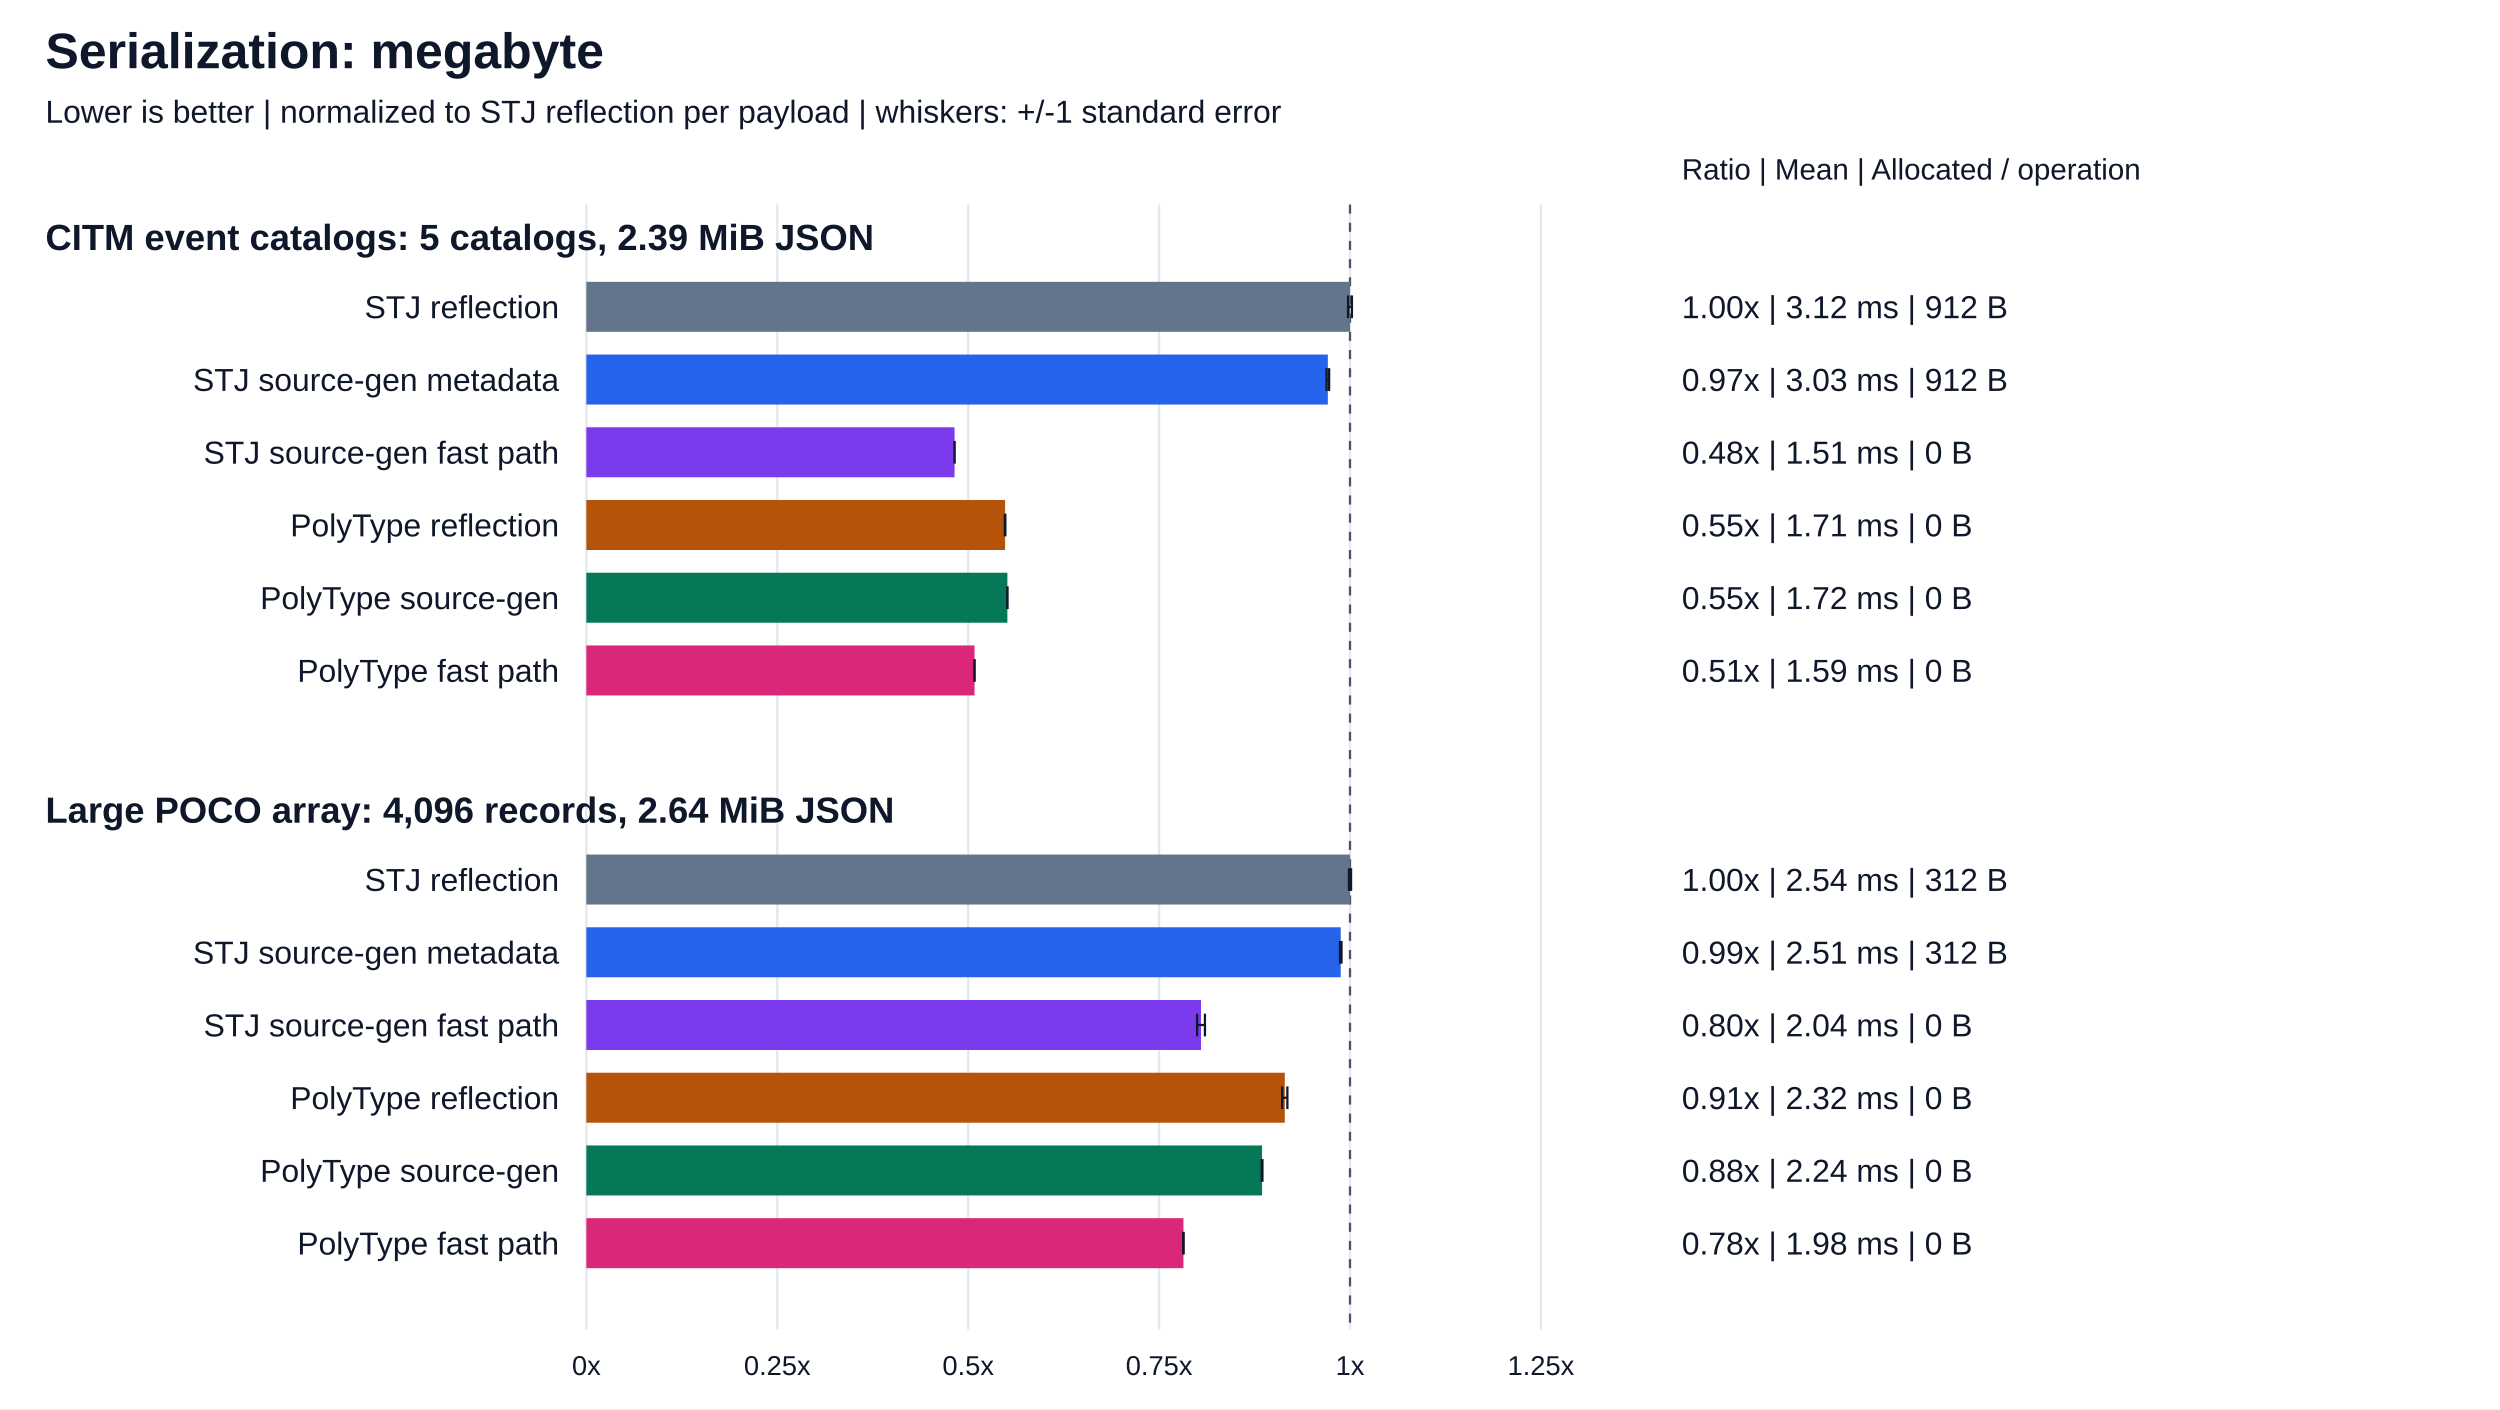
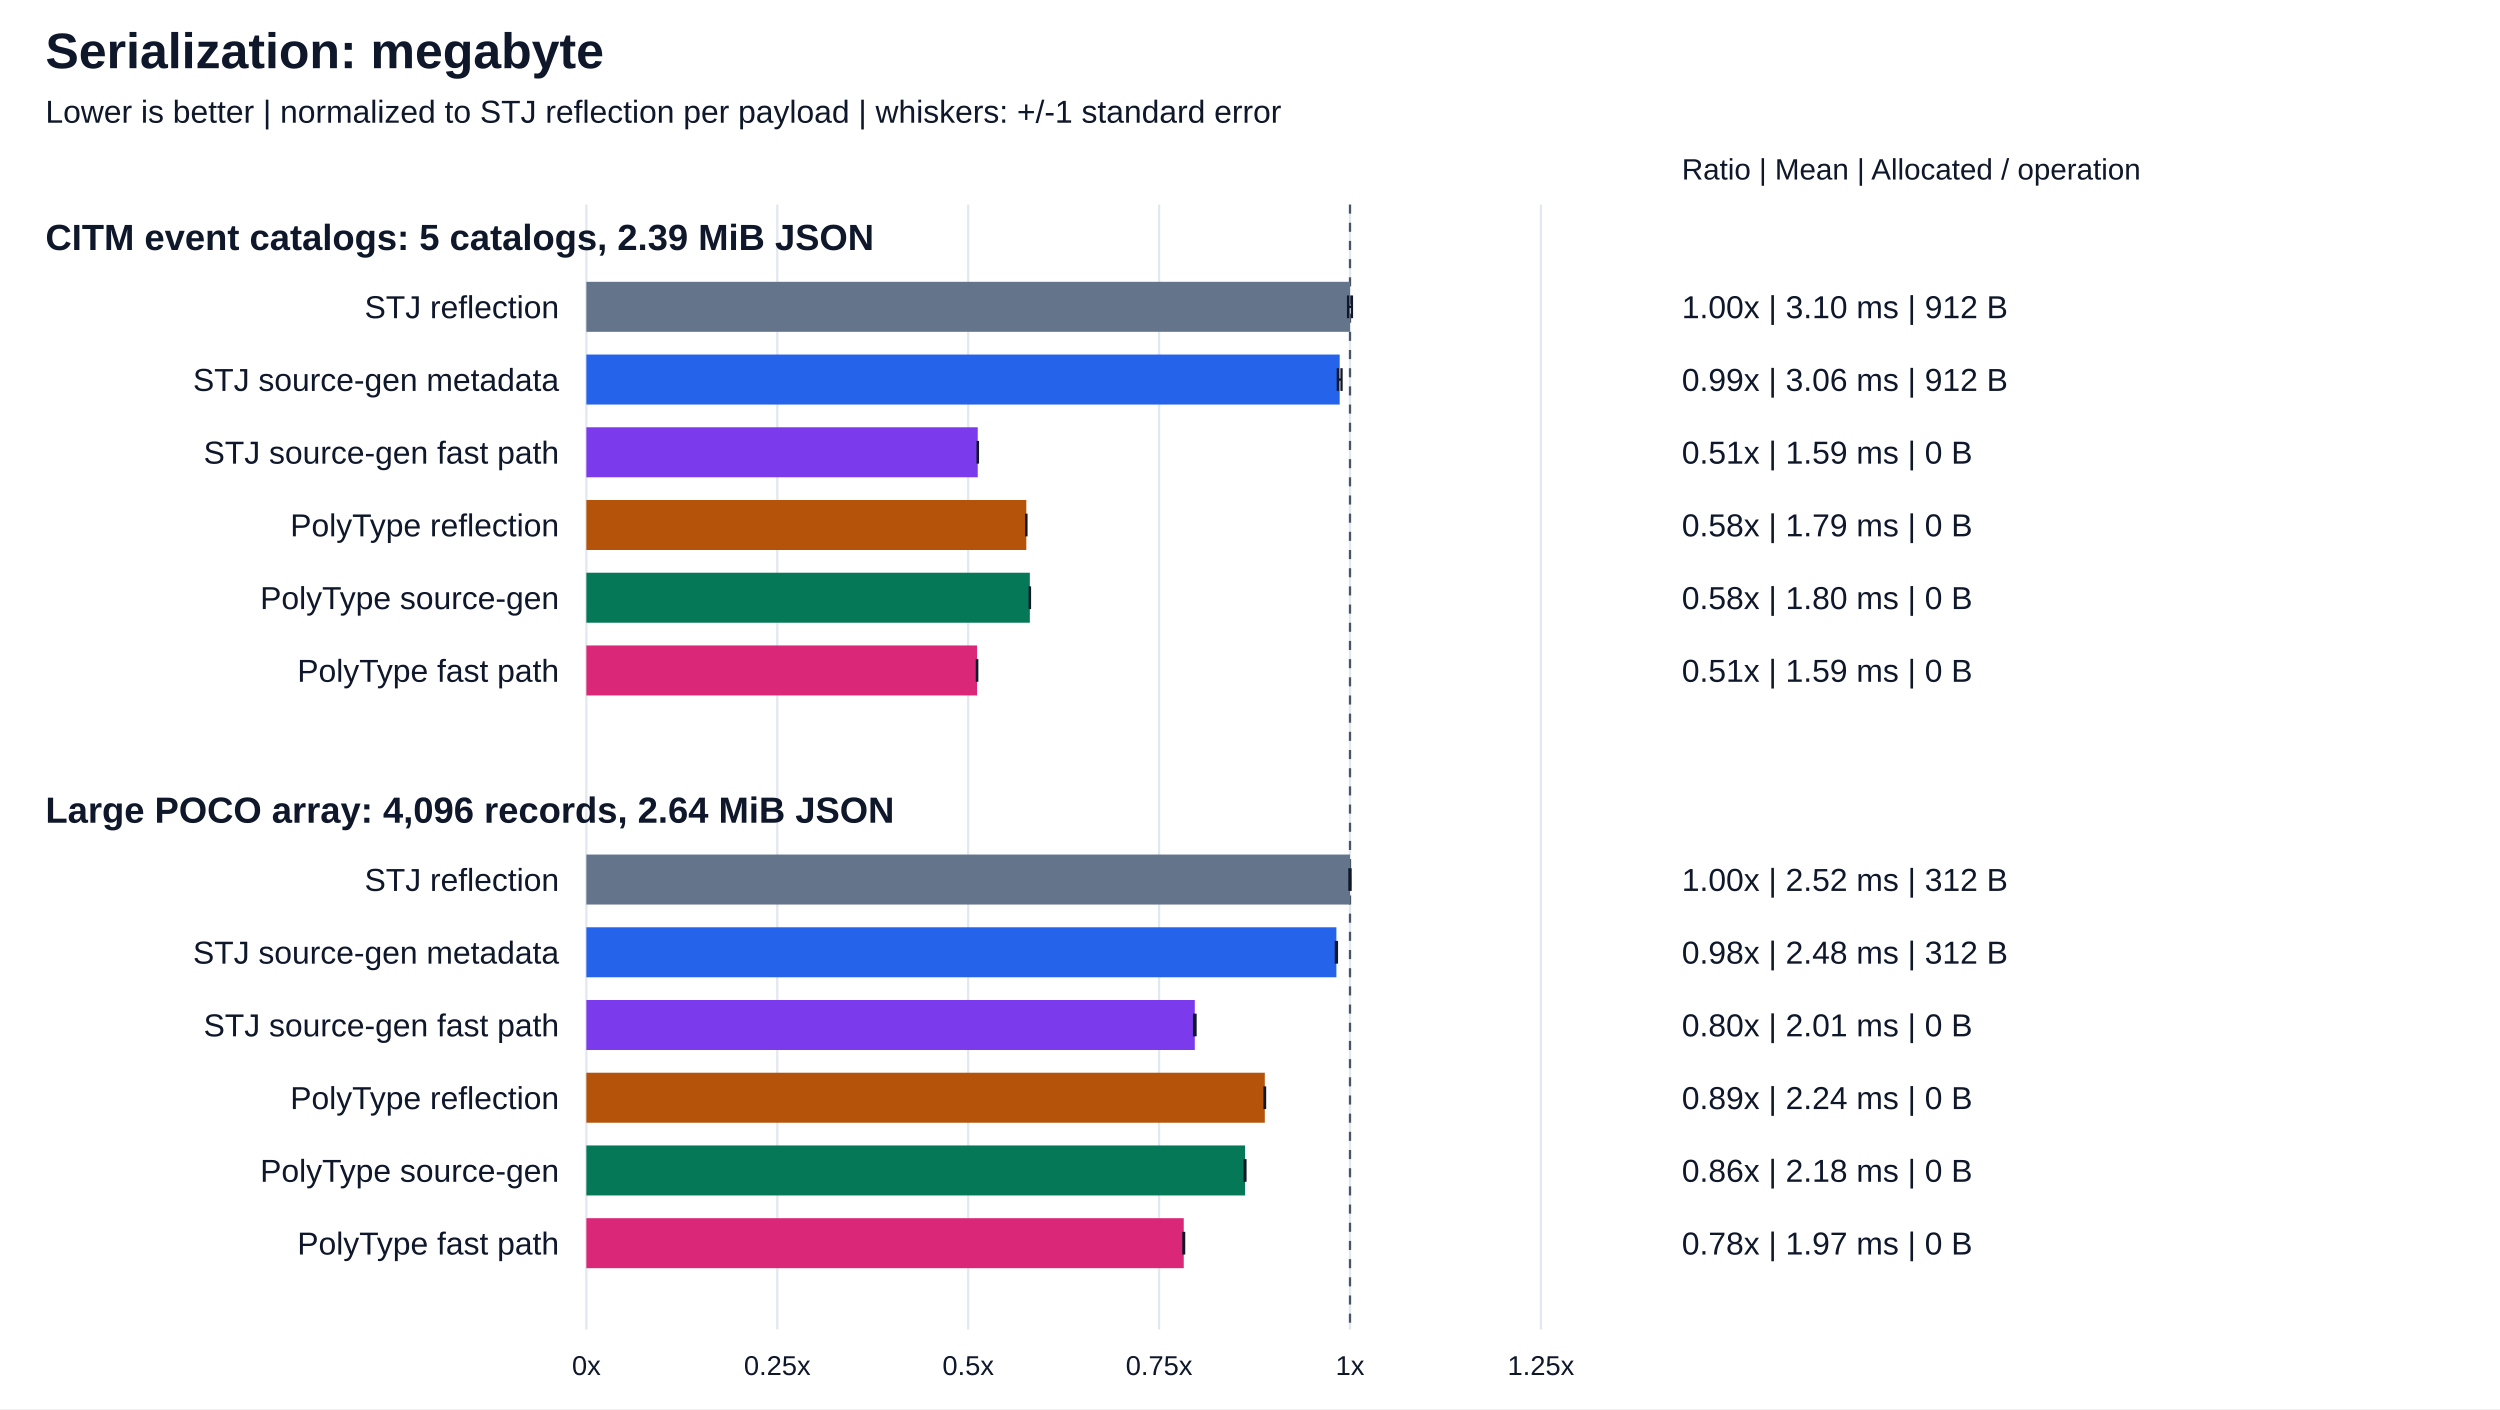
<svg xmlns="http://www.w3.org/2000/svg" width="1100" height="620" viewBox="0 0 1100 620" role="img" aria-labelledby="title desc">
  <rect width="100%" height="100%" fill="#ffffff" />
  <g font-family="Arial, sans-serif" font-size="14" fill="#0f172a">
    <text x="20" y="30" font-size="22" font-weight="bold">Serialization: megabyte</text>
    <text x="20" y="54">Lower is better | normalized to STJ reflection per payload | whiskers: +/-1 standard error</text>
    <text x="740" y="79" font-size="13">Ratio | Mean | Allocated / operation</text>
    <line x1="258.00" y1="90" x2="258.00" y2="585" stroke="#e2e8f0" />
    <text x="258.00" y="605" text-anchor="middle" font-size="12">0x</text>
    <line x1="342.00" y1="90" x2="342.00" y2="585" stroke="#e2e8f0" />
    <text x="342.00" y="605" text-anchor="middle" font-size="12">0.25x</text>
    <line x1="426.00" y1="90" x2="426.00" y2="585" stroke="#e2e8f0" />
    <text x="426.00" y="605" text-anchor="middle" font-size="12">0.5x</text>
    <line x1="510.00" y1="90" x2="510.00" y2="585" stroke="#e2e8f0" />
    <text x="510.00" y="605" text-anchor="middle" font-size="12">0.75x</text>
    <line x1="594.00" y1="90" x2="594.00" y2="585" stroke="#e2e8f0" />
    <text x="594.00" y="605" text-anchor="middle" font-size="12">1x</text>
    <line x1="678.00" y1="90" x2="678.00" y2="585" stroke="#e2e8f0" />
    <text x="678.00" y="605" text-anchor="middle" font-size="12">1.25x</text>
    <line x1="594.00" y1="90" x2="594.00" y2="585" stroke="#475569" stroke-dasharray="4 4" />
    <text x="20" y="110" font-weight="bold" font-size="16">CITM event catalogs: 5 catalogs, 2.39 MiB JSON</text>
    <text x="246" y="140" text-anchor="end">STJ reflection</text>
    <rect x="258" y="124" width="336.00" height="22" fill="#64748b" />
    <path d="M 593.15 135 H 594.85 M 593.15 130 V 140 M 594.85 130 V 140" stroke="#0f172a" fill="none" />
-     <text x="740" y="140">1.00x | 3.12 ms | 912 B</text>
+     <text x="740" y="140">1.00x | 3.10 ms | 912 B</text>
    <text x="246" y="172" text-anchor="end">STJ source-gen metadata</text>
-     <rect x="258" y="156" width="326.25" height="22" fill="#2563eb" />
-     <path d="M 583.68 167 H 584.82 M 583.68 162 V 172 M 584.82 162 V 172" stroke="#0f172a" fill="none" />
-     <text x="740" y="172">0.97x | 3.03 ms | 912 B</text>
+     <rect x="258" y="156" width="331.46" height="22" fill="#2563eb" />
+     <path d="M 588.65 167 H 590.27 M 588.65 162 V 172 M 590.27 162 V 172" stroke="#0f172a" fill="none" />
+     <text x="740" y="172">0.99x | 3.06 ms | 912 B</text>
    <text x="246" y="204" text-anchor="end">STJ source-gen fast path</text>
-     <rect x="258" y="188" width="162.01" height="22" fill="#7c3aed" />
-     <path d="M 419.96 199 H 420.05 M 419.96 194 V 204 M 420.05 194 V 204" stroke="#0f172a" fill="none" />
-     <text x="740" y="204">0.48x | 1.51 ms | 0 B</text>
+     <rect x="258" y="188" width="172.21" height="22" fill="#7c3aed" />
+     <path d="M 430.15 199 H 430.28 M 430.15 194 V 204 M 430.28 194 V 204" stroke="#0f172a" fill="none" />
+     <text x="740" y="204">0.51x | 1.59 ms | 0 B</text>
    <text x="246" y="236" text-anchor="end">PolyType reflection</text>
-     <rect x="258" y="220" width="184.24" height="22" fill="#b45309" />
-     <path d="M 442.12 231 H 442.35 M 442.12 226 V 236 M 442.35 226 V 236" stroke="#0f172a" fill="none" />
-     <text x="740" y="236">0.55x | 1.71 ms | 0 B</text>
+     <rect x="258" y="220" width="193.58" height="22" fill="#b45309" />
+     <path d="M 451.54 231 H 451.63 M 451.54 226 V 236 M 451.63 226 V 236" stroke="#0f172a" fill="none" />
+     <text x="740" y="236">0.58x | 1.79 ms | 0 B</text>
    <text x="246" y="268" text-anchor="end">PolyType source-gen</text>
-     <rect x="258" y="252" width="185.25" height="22" fill="#047857" />
-     <path d="M 443.18 263 H 443.31 M 443.18 258 V 268 M 443.31 258 V 268" stroke="#0f172a" fill="none" />
-     <text x="740" y="268">0.55x | 1.72 ms | 0 B</text>
+     <rect x="258" y="252" width="195.13" height="22" fill="#047857" />
+     <path d="M 453.09 263 H 453.18 M 453.09 258 V 268 M 453.18 258 V 268" stroke="#0f172a" fill="none" />
+     <text x="740" y="268">0.58x | 1.80 ms | 0 B</text>
    <text x="246" y="300" text-anchor="end">PolyType fast path</text>
-     <rect x="258" y="284" width="170.79" height="22" fill="#db2777" />
-     <path d="M 428.73 295 H 428.85 M 428.73 290 V 300 M 428.85 290 V 300" stroke="#0f172a" fill="none" />
+     <rect x="258" y="284" width="171.91" height="22" fill="#db2777" />
+     <path d="M 429.83 295 H 429.98 M 429.83 290 V 300 M 429.98 290 V 300" stroke="#0f172a" fill="none" />
    <text x="740" y="300">0.51x | 1.59 ms | 0 B</text>
    <text x="20" y="362" font-weight="bold" font-size="16">Large POCO array: 4,096 records, 2.64 MiB JSON</text>
    <text x="246" y="392" text-anchor="end">STJ reflection</text>
    <rect x="258" y="376" width="336.00" height="22" fill="#64748b" />
-     <path d="M 593.53 387 H 594.47 M 593.53 382 V 392 M 594.47 382 V 392" stroke="#0f172a" fill="none" />
-     <text x="740" y="392">1.00x | 2.54 ms | 312 B</text>
+     <path d="M 593.76 387 H 594.24 M 593.76 382 V 392 M 594.24 382 V 392" stroke="#0f172a" fill="none" />
+     <text x="740" y="392">1.00x | 2.52 ms | 312 B</text>
    <text x="246" y="424" text-anchor="end">STJ source-gen metadata</text>
-     <rect x="258" y="408" width="331.92" height="22" fill="#2563eb" />
-     <path d="M 589.58 419 H 590.26 M 589.58 414 V 424 M 590.26 414 V 424" stroke="#0f172a" fill="none" />
-     <text x="740" y="424">0.99x | 2.51 ms | 312 B</text>
+     <rect x="258" y="408" width="330.01" height="22" fill="#2563eb" />
+     <path d="M 587.78 419 H 588.25 M 587.78 414 V 424 M 588.25 414 V 424" stroke="#0f172a" fill="none" />
+     <text x="740" y="424">0.98x | 2.48 ms | 312 B</text>
    <text x="246" y="456" text-anchor="end">STJ source-gen fast path</text>
-     <rect x="258" y="440" width="270.45" height="22" fill="#7c3aed" />
-     <path d="M 526.73 451 H 530.17 M 526.73 446 V 456 M 530.17 446 V 456" stroke="#0f172a" fill="none" />
-     <text x="740" y="456">0.80x | 2.04 ms | 0 B</text>
+     <rect x="258" y="440" width="267.71" height="22" fill="#7c3aed" />
+     <path d="M 525.39 451 H 526.03 M 525.39 446 V 456 M 526.03 446 V 456" stroke="#0f172a" fill="none" />
+     <text x="740" y="456">0.80x | 2.01 ms | 0 B</text>
    <text x="246" y="488" text-anchor="end">PolyType reflection</text>
-     <rect x="258" y="472" width="307.31" height="22" fill="#b45309" />
-     <path d="M 564.16 483 H 566.45 M 564.16 478 V 488 M 566.45 478 V 488" stroke="#0f172a" fill="none" />
-     <text x="740" y="488">0.91x | 2.32 ms | 0 B</text>
+     <rect x="258" y="472" width="298.51" height="22" fill="#b45309" />
+     <path d="M 556.39 483 H 556.63 M 556.39 478 V 488 M 556.63 478 V 488" stroke="#0f172a" fill="none" />
+     <text x="740" y="488">0.89x | 2.24 ms | 0 B</text>
    <text x="246" y="520" text-anchor="end">PolyType source-gen</text>
-     <rect x="258" y="504" width="297.31" height="22" fill="#047857" />
-     <path d="M 555.15 515 H 555.47 M 555.15 510 V 520 M 555.47 510 V 520" stroke="#0f172a" fill="none" />
-     <text x="740" y="520">0.88x | 2.24 ms | 0 B</text>
+     <rect x="258" y="504" width="289.82" height="22" fill="#047857" />
+     <path d="M 547.65 515 H 547.99 M 547.65 510 V 520 M 547.99 510 V 520" stroke="#0f172a" fill="none" />
+     <text x="740" y="520">0.86x | 2.18 ms | 0 B</text>
    <text x="246" y="552" text-anchor="end">PolyType fast path</text>
-     <rect x="258" y="536" width="262.72" height="22" fill="#db2777" />
-     <path d="M 520.62 547 H 520.81 M 520.62 542 V 552 M 520.81 542 V 552" stroke="#0f172a" fill="none" />
-     <text x="740" y="552">0.78x | 1.98 ms | 0 B</text>
+     <rect x="258" y="536" width="262.85" height="22" fill="#db2777" />
+     <path d="M 520.70 547 H 521.01 M 520.70 542 V 552 M 521.01 542 V 552" stroke="#0f172a" fill="none" />
+     <text x="740" y="552">0.78x | 1.97 ms | 0 B</text>
  </g>
</svg>
